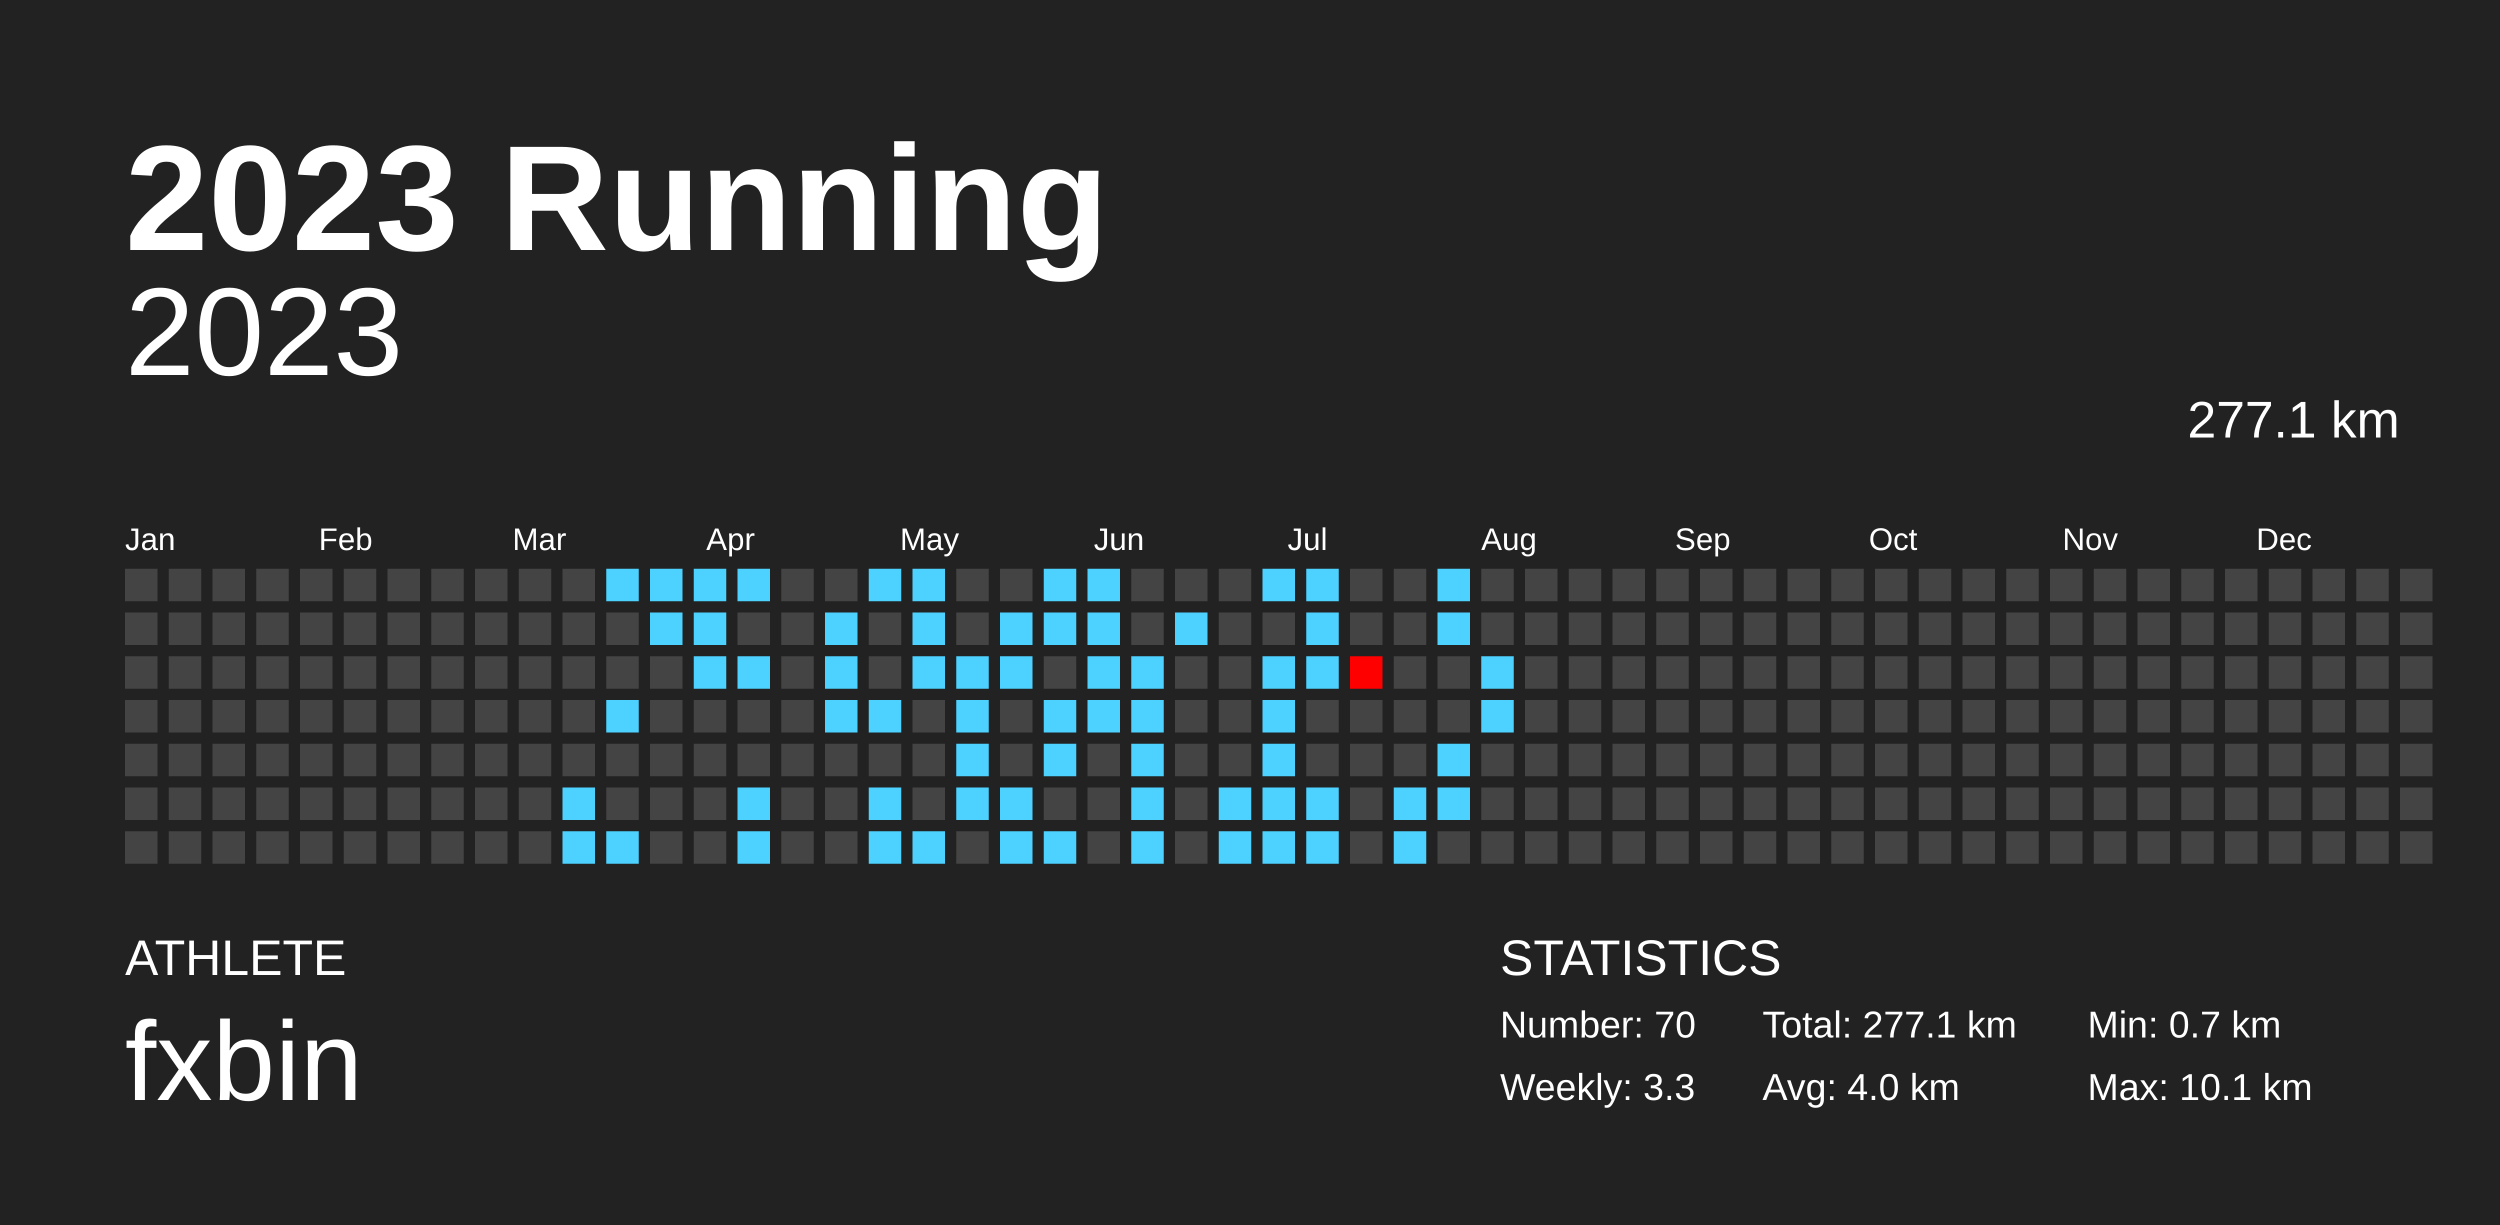
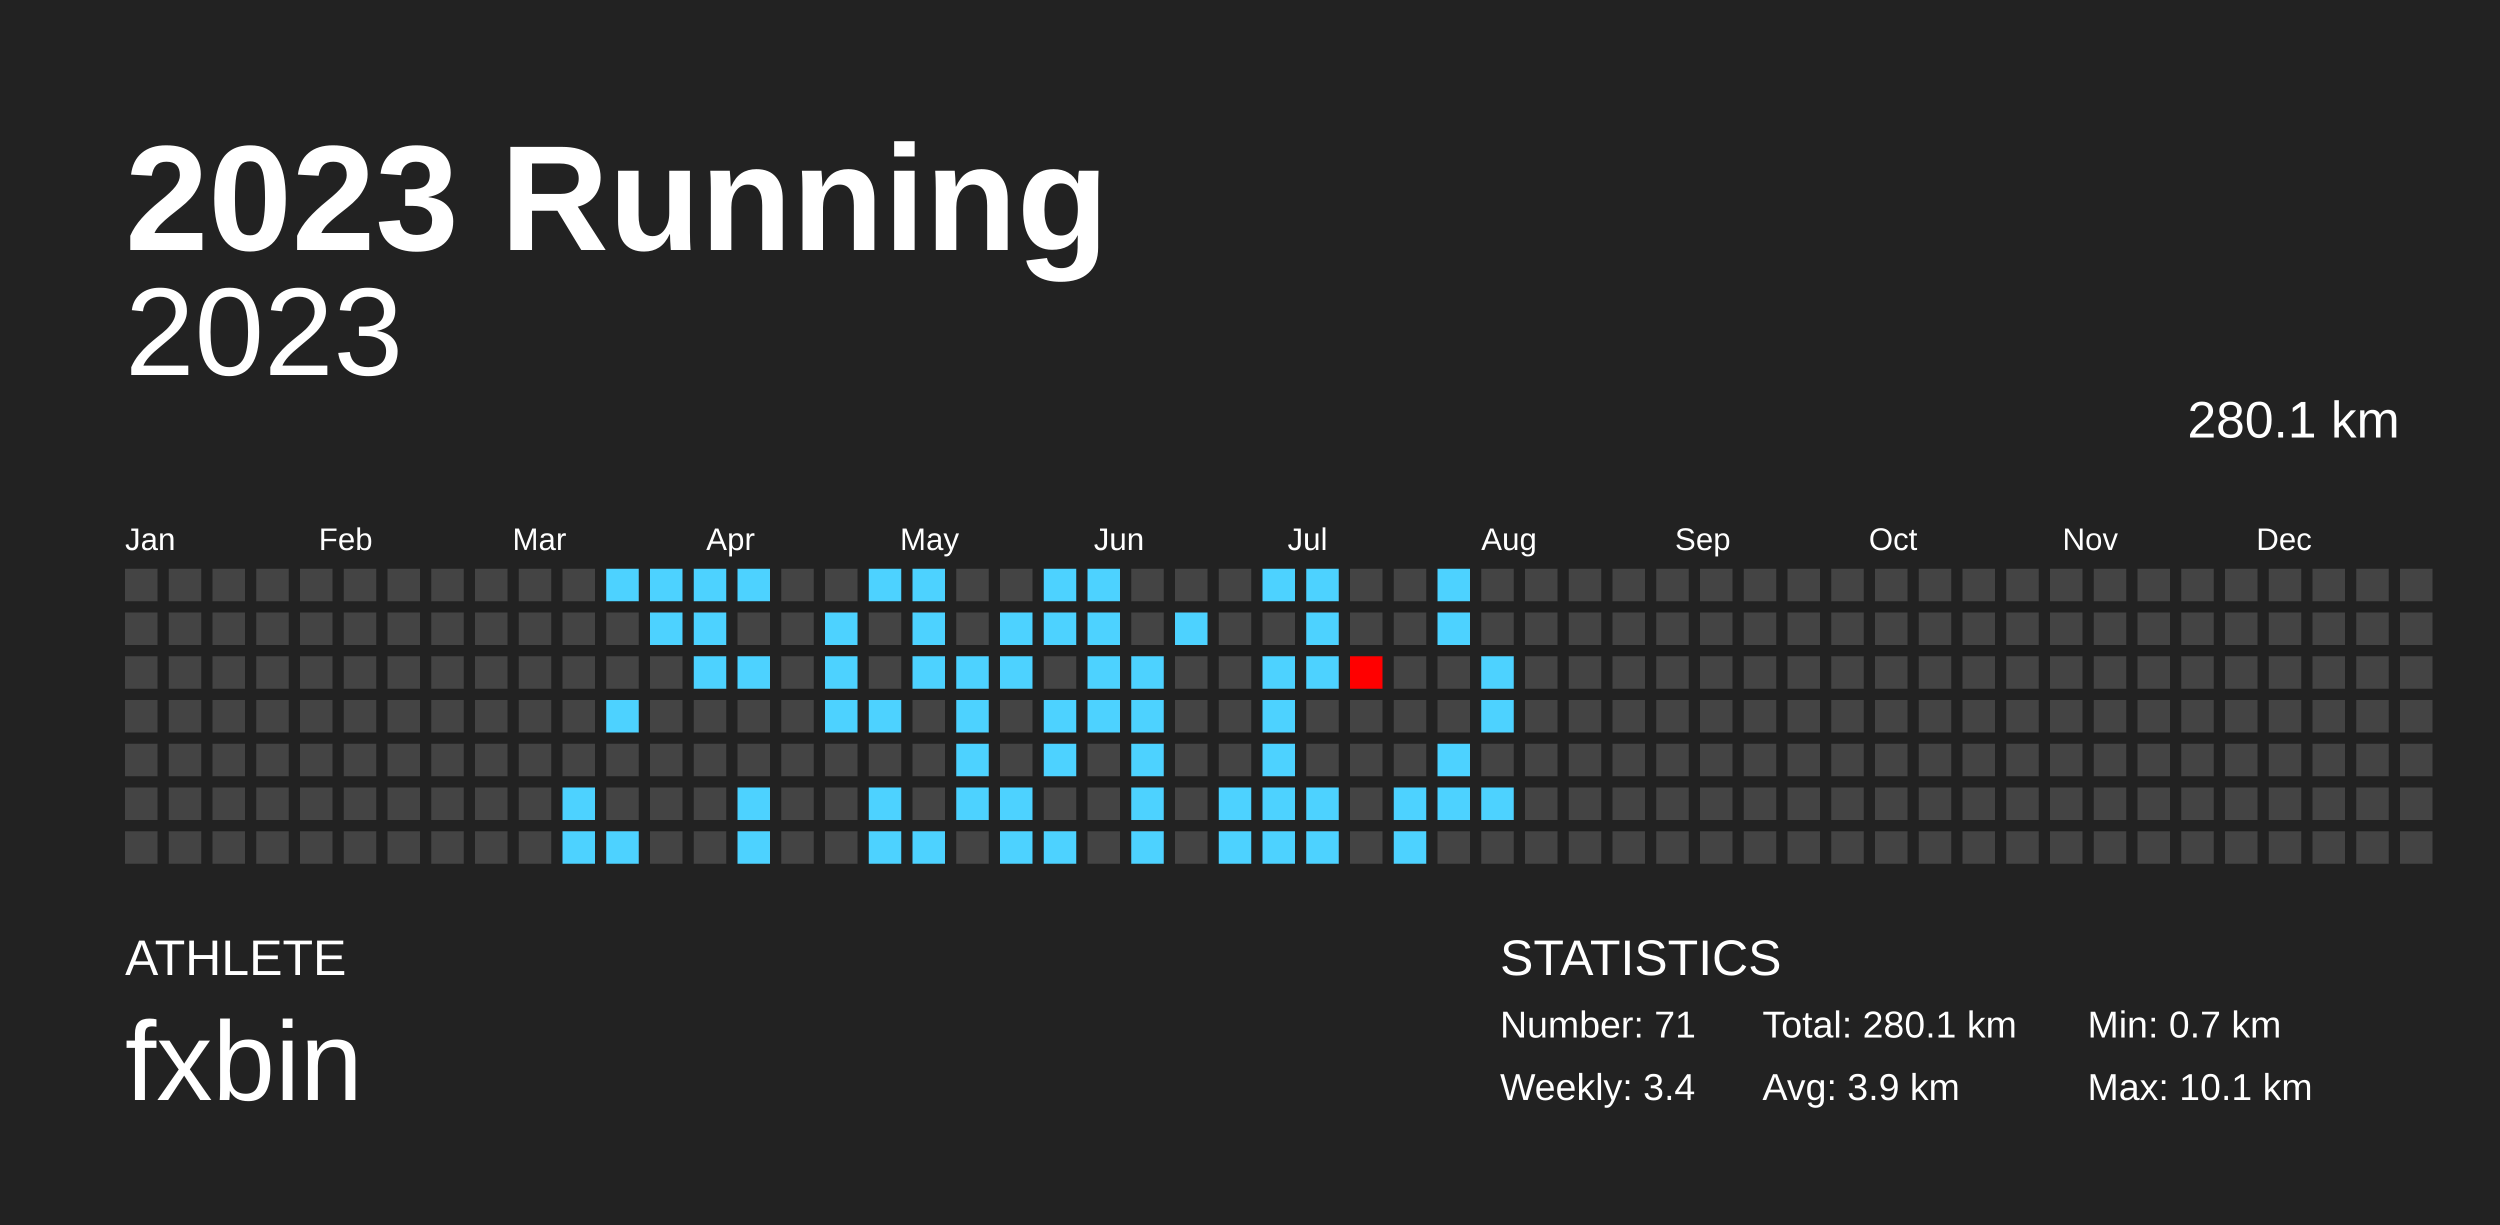
<svg xmlns="http://www.w3.org/2000/svg" baseProfile="full" height="98mm" version="1.1" viewBox="0,0,200,98" width="200mm">
  <defs />
  <rect fill="#222222" height="98" width="200" x="0" y="0" />
  <text fill="#FFFFFF" style="font-size:12px; font-family:Arial; font-weight:bold;" x="10" y="20">2023 Running</text>
  <text fill="#FFFFFF" style="font-size:4px; font-family:Arial" x="10" y="78">ATHLETE</text>
  <text fill="#FFFFFF" style="font-size:9px; font-family:Arial" x="10" y="88">fxbin</text>
  <text fill="#FFFFFF" style="font-size:4px; font-family:Arial" x="120" y="78">STATISTICS</text>
-   <text fill="#FFFFFF" style="font-size:3px; font-family:Arial" x="120" y="83">Number: 70</text>
-   <text fill="#FFFFFF" style="font-size:3px; font-family:Arial" x="120" y="88">Weekly: 3.3</text>
-   <text fill="#FFFFFF" style="font-size:3px; font-family:Arial" x="141" y="83">Total: 277.1 km</text>
-   <text fill="#FFFFFF" style="font-size:3px; font-family:Arial" x="141" y="88">Avg: 4.0 km</text>
+   <text fill="#FFFFFF" style="font-size:3px; font-family:Arial" x="120" y="83">Number: 71</text>
+   <text fill="#FFFFFF" style="font-size:3px; font-family:Arial" x="120" y="88">Weekly: 3.4</text>
+   <text fill="#FFFFFF" style="font-size:3px; font-family:Arial" x="141" y="83">Total: 280.1 km</text>
+   <text fill="#FFFFFF" style="font-size:3px; font-family:Arial" x="141" y="88">Avg: 3.9 km</text>
  <text fill="#FFFFFF" style="font-size:3px; font-family:Arial" x="167" y="83">Min: 0.7 km</text>
  <text fill="#FFFFFF" style="font-size:3px; font-family:Arial" x="167" y="88">Max: 10.1 km</text>
  <text alignment-baseline="hanging" fill="#FFFFFF" style="font-size:10.0px; font-family:Arial;" x="10" y="30">2023</text>
-   <text alignment-baseline="hanging" fill="#FFFFFF" style="font-size:4.125px; font-family:Arial;" x="175" y="35">277.1 km</text>
+   <text alignment-baseline="hanging" fill="#FFFFFF" style="font-size:4.125px; font-family:Arial;" x="175" y="35">280.1 km</text>
  <text fill="#FFFFFF" style="font-size:2.5px; font-family:Arial" x="10.0" y="44">Jan</text>
  <text fill="#FFFFFF" style="font-size:2.5px; font-family:Arial" x="25.5" y="44">Feb</text>
  <text fill="#FFFFFF" style="font-size:2.5px; font-family:Arial" x="41.0" y="44">Mar</text>
  <text fill="#FFFFFF" style="font-size:2.5px; font-family:Arial" x="56.5" y="44">Apr</text>
  <text fill="#FFFFFF" style="font-size:2.5px; font-family:Arial" x="72.0" y="44">May</text>
  <text fill="#FFFFFF" style="font-size:2.5px; font-family:Arial" x="87.5" y="44">Jun</text>
  <text fill="#FFFFFF" style="font-size:2.5px; font-family:Arial" x="103.0" y="44">Jul</text>
  <text fill="#FFFFFF" style="font-size:2.5px; font-family:Arial" x="118.5" y="44">Aug</text>
  <text fill="#FFFFFF" style="font-size:2.5px; font-family:Arial" x="134.0" y="44">Sep</text>
  <text fill="#FFFFFF" style="font-size:2.5px; font-family:Arial" x="149.5" y="44">Oct</text>
  <text fill="#FFFFFF" style="font-size:2.5px; font-family:Arial" x="165.0" y="44">Nov</text>
  <text fill="#FFFFFF" style="font-size:2.5px; font-family:Arial" x="180.5" y="44">Dec</text>
  <rect fill="#444444" height="2.6" width="2.6" x="10.0" y="45.5" />
  <rect fill="#444444" height="2.6" width="2.6" x="10.0" y="49.0" />
  <rect fill="#444444" height="2.6" width="2.6" x="10.0" y="52.5" />
  <rect fill="#444444" height="2.6" width="2.6" x="10.0" y="56.0" />
  <rect fill="#444444" height="2.6" width="2.6" x="10.0" y="59.5" />
  <rect fill="#444444" height="2.6" width="2.6" x="10.0" y="63.0" />
  <rect fill="#444444" height="2.6" width="2.6" x="10.0" y="66.5" />
  <rect fill="#444444" height="2.6" width="2.6" x="13.5" y="45.5" />
  <rect fill="#444444" height="2.6" width="2.6" x="13.5" y="49.0" />
  <rect fill="#444444" height="2.6" width="2.6" x="13.5" y="52.5" />
  <rect fill="#444444" height="2.6" width="2.6" x="13.5" y="56.0" />
  <rect fill="#444444" height="2.6" width="2.6" x="13.5" y="59.5" />
  <rect fill="#444444" height="2.6" width="2.6" x="13.5" y="63.0" />
  <rect fill="#444444" height="2.6" width="2.6" x="13.5" y="66.5" />
  <rect fill="#444444" height="2.6" width="2.6" x="17.0" y="45.5" />
  <rect fill="#444444" height="2.6" width="2.6" x="17.0" y="49.0" />
  <rect fill="#444444" height="2.6" width="2.6" x="17.0" y="52.5" />
  <rect fill="#444444" height="2.6" width="2.6" x="17.0" y="56.0" />
  <rect fill="#444444" height="2.6" width="2.6" x="17.0" y="59.5" />
  <rect fill="#444444" height="2.6" width="2.6" x="17.0" y="63.0" />
  <rect fill="#444444" height="2.6" width="2.6" x="17.0" y="66.5" />
  <rect fill="#444444" height="2.6" width="2.6" x="20.5" y="45.5" />
  <rect fill="#444444" height="2.6" width="2.6" x="20.5" y="49.0" />
  <rect fill="#444444" height="2.6" width="2.6" x="20.5" y="52.5" />
  <rect fill="#444444" height="2.6" width="2.6" x="20.5" y="56.0" />
  <rect fill="#444444" height="2.6" width="2.6" x="20.5" y="59.5" />
  <rect fill="#444444" height="2.6" width="2.6" x="20.5" y="63.0" />
  <rect fill="#444444" height="2.6" width="2.6" x="20.5" y="66.5" />
  <rect fill="#444444" height="2.6" width="2.6" x="24.0" y="45.5" />
  <rect fill="#444444" height="2.6" width="2.6" x="24.0" y="49.0" />
  <rect fill="#444444" height="2.6" width="2.6" x="24.0" y="52.5" />
  <rect fill="#444444" height="2.6" width="2.6" x="24.0" y="56.0" />
  <rect fill="#444444" height="2.6" width="2.6" x="24.0" y="59.5" />
  <rect fill="#444444" height="2.6" width="2.6" x="24.0" y="63.0" />
  <rect fill="#444444" height="2.6" width="2.6" x="24.0" y="66.5" />
  <rect fill="#444444" height="2.6" width="2.6" x="27.5" y="45.5" />
  <rect fill="#444444" height="2.6" width="2.6" x="27.5" y="49.0" />
  <rect fill="#444444" height="2.6" width="2.6" x="27.5" y="52.5" />
  <rect fill="#444444" height="2.6" width="2.6" x="27.5" y="56.0" />
  <rect fill="#444444" height="2.6" width="2.6" x="27.5" y="59.5" />
  <rect fill="#444444" height="2.6" width="2.6" x="27.5" y="63.0" />
  <rect fill="#444444" height="2.6" width="2.6" x="27.5" y="66.5" />
  <rect fill="#444444" height="2.6" width="2.6" x="31.0" y="45.5" />
  <rect fill="#444444" height="2.6" width="2.6" x="31.0" y="49.0" />
  <rect fill="#444444" height="2.6" width="2.6" x="31.0" y="52.5" />
  <rect fill="#444444" height="2.6" width="2.6" x="31.0" y="56.0" />
  <rect fill="#444444" height="2.6" width="2.6" x="31.0" y="59.5" />
  <rect fill="#444444" height="2.6" width="2.6" x="31.0" y="63.0" />
  <rect fill="#444444" height="2.6" width="2.6" x="31.0" y="66.5" />
  <rect fill="#444444" height="2.6" width="2.6" x="34.5" y="45.5" />
  <rect fill="#444444" height="2.6" width="2.6" x="34.5" y="49.0" />
  <rect fill="#444444" height="2.6" width="2.6" x="34.5" y="52.5" />
  <rect fill="#444444" height="2.6" width="2.6" x="34.5" y="56.0" />
  <rect fill="#444444" height="2.6" width="2.6" x="34.5" y="59.5" />
  <rect fill="#444444" height="2.6" width="2.6" x="34.5" y="63.0" />
  <rect fill="#444444" height="2.6" width="2.6" x="34.5" y="66.5" />
  <rect fill="#444444" height="2.6" width="2.6" x="38.0" y="45.5" />
  <rect fill="#444444" height="2.6" width="2.6" x="38.0" y="49.0" />
  <rect fill="#444444" height="2.6" width="2.6" x="38.0" y="52.5" />
  <rect fill="#444444" height="2.6" width="2.6" x="38.0" y="56.0" />
  <rect fill="#444444" height="2.6" width="2.6" x="38.0" y="59.5" />
  <rect fill="#444444" height="2.6" width="2.6" x="38.0" y="63.0" />
  <rect fill="#444444" height="2.6" width="2.6" x="38.0" y="66.5" />
  <rect fill="#444444" height="2.6" width="2.6" x="41.5" y="45.5" />
  <rect fill="#444444" height="2.6" width="2.6" x="41.5" y="49.0" />
  <rect fill="#444444" height="2.6" width="2.6" x="41.5" y="52.5" />
  <rect fill="#444444" height="2.6" width="2.6" x="41.5" y="56.0" />
  <rect fill="#444444" height="2.6" width="2.6" x="41.5" y="59.5" />
  <rect fill="#444444" height="2.6" width="2.6" x="41.5" y="63.0" />
  <rect fill="#444444" height="2.6" width="2.6" x="41.5" y="66.5" />
  <rect fill="#444444" height="2.6" width="2.6" x="45.0" y="45.5" />
  <rect fill="#444444" height="2.6" width="2.6" x="45.0" y="49.0" />
  <rect fill="#444444" height="2.6" width="2.6" x="45.0" y="52.5" />
  <rect fill="#444444" height="2.6" width="2.6" x="45.0" y="56.0" />
  <rect fill="#444444" height="2.6" width="2.6" x="45.0" y="59.5" />
  <rect fill="#4dd2ff" height="2.6" width="2.6" x="45.0" y="63.0" />
  <rect fill="#4dd2ff" height="2.6" width="2.6" x="45.0" y="66.5" />
  <rect fill="#4dd2ff" height="2.6" width="2.6" x="48.5" y="45.5" />
  <rect fill="#444444" height="2.6" width="2.6" x="48.5" y="49.0" />
  <rect fill="#444444" height="2.6" width="2.6" x="48.5" y="52.5" />
  <rect fill="#4dd2ff" height="2.6" width="2.6" x="48.5" y="56.0" />
  <rect fill="#444444" height="2.6" width="2.6" x="48.5" y="59.5" />
  <rect fill="#444444" height="2.6" width="2.6" x="48.5" y="63.0" />
  <rect fill="#4dd2ff" height="2.6" width="2.6" x="48.5" y="66.5" />
  <rect fill="#4dd2ff" height="2.6" width="2.6" x="52.0" y="45.5" />
  <rect fill="#4dd2ff" height="2.6" width="2.6" x="52.0" y="49.0" />
  <rect fill="#444444" height="2.6" width="2.6" x="52.0" y="52.5" />
  <rect fill="#444444" height="2.6" width="2.6" x="52.0" y="56.0" />
  <rect fill="#444444" height="2.6" width="2.6" x="52.0" y="59.5" />
  <rect fill="#444444" height="2.6" width="2.6" x="52.0" y="63.0" />
  <rect fill="#444444" height="2.6" width="2.6" x="52.0" y="66.5" />
  <rect fill="#4dd2ff" height="2.6" width="2.6" x="55.5" y="45.5" />
  <rect fill="#4dd2ff" height="2.6" width="2.6" x="55.5" y="49.0" />
  <rect fill="#4dd2ff" height="2.6" width="2.6" x="55.5" y="52.5" />
  <rect fill="#444444" height="2.6" width="2.6" x="55.5" y="56.0" />
  <rect fill="#444444" height="2.6" width="2.6" x="55.5" y="59.5" />
  <rect fill="#444444" height="2.6" width="2.6" x="55.5" y="63.0" />
  <rect fill="#444444" height="2.6" width="2.6" x="55.5" y="66.5" />
  <rect fill="#4dd2ff" height="2.6" width="2.6" x="59.0" y="45.5" />
  <rect fill="#444444" height="2.6" width="2.6" x="59.0" y="49.0" />
  <rect fill="#4dd2ff" height="2.6" width="2.6" x="59.0" y="52.5" />
  <rect fill="#444444" height="2.6" width="2.6" x="59.0" y="56.0" />
  <rect fill="#444444" height="2.6" width="2.6" x="59.0" y="59.5" />
  <rect fill="#4dd2ff" height="2.6" width="2.6" x="59.0" y="63.0" />
  <rect fill="#4dd2ff" height="2.6" width="2.6" x="59.0" y="66.5" />
  <rect fill="#444444" height="2.6" width="2.6" x="62.5" y="45.5" />
  <rect fill="#444444" height="2.6" width="2.6" x="62.5" y="49.0" />
  <rect fill="#444444" height="2.6" width="2.6" x="62.5" y="52.5" />
  <rect fill="#444444" height="2.6" width="2.6" x="62.5" y="56.0" />
  <rect fill="#444444" height="2.6" width="2.6" x="62.5" y="59.5" />
  <rect fill="#444444" height="2.6" width="2.6" x="62.5" y="63.0" />
  <rect fill="#444444" height="2.6" width="2.6" x="62.5" y="66.5" />
  <rect fill="#444444" height="2.6" width="2.6" x="66.0" y="45.5" />
  <rect fill="#4dd2ff" height="2.6" width="2.6" x="66.0" y="49.0" />
  <rect fill="#4dd2ff" height="2.6" width="2.6" x="66.0" y="52.5" />
  <rect fill="#4dd2ff" height="2.6" width="2.6" x="66.0" y="56.0" />
  <rect fill="#444444" height="2.6" width="2.6" x="66.0" y="59.5" />
  <rect fill="#444444" height="2.6" width="2.6" x="66.0" y="63.0" />
  <rect fill="#444444" height="2.6" width="2.6" x="66.0" y="66.5" />
  <rect fill="#4dd2ff" height="2.6" width="2.6" x="69.5" y="45.5" />
  <rect fill="#444444" height="2.6" width="2.6" x="69.5" y="49.0" />
  <rect fill="#444444" height="2.6" width="2.6" x="69.5" y="52.5" />
  <rect fill="#4dd2ff" height="2.6" width="2.6" x="69.5" y="56.0" />
  <rect fill="#444444" height="2.6" width="2.6" x="69.5" y="59.5" />
  <rect fill="#4dd2ff" height="2.6" width="2.6" x="69.5" y="63.0" />
  <rect fill="#4dd2ff" height="2.6" width="2.6" x="69.5" y="66.5" />
  <rect fill="#4dd2ff" height="2.6" width="2.6" x="73.0" y="45.5" />
  <rect fill="#4dd2ff" height="2.6" width="2.6" x="73.0" y="49.0" />
  <rect fill="#4dd2ff" height="2.6" width="2.6" x="73.0" y="52.5" />
  <rect fill="#444444" height="2.6" width="2.6" x="73.0" y="56.0" />
  <rect fill="#444444" height="2.6" width="2.6" x="73.0" y="59.5" />
  <rect fill="#444444" height="2.6" width="2.6" x="73.0" y="63.0" />
  <rect fill="#4dd2ff" height="2.6" width="2.6" x="73.0" y="66.5" />
  <rect fill="#444444" height="2.6" width="2.6" x="76.5" y="45.5" />
  <rect fill="#444444" height="2.6" width="2.6" x="76.5" y="49.0" />
  <rect fill="#4dd2ff" height="2.6" width="2.6" x="76.5" y="52.5" />
  <rect fill="#4dd2ff" height="2.6" width="2.6" x="76.5" y="56.0" />
  <rect fill="#4dd2ff" height="2.6" width="2.6" x="76.5" y="59.5" />
  <rect fill="#4dd2ff" height="2.6" width="2.6" x="76.5" y="63.0" />
  <rect fill="#444444" height="2.6" width="2.6" x="76.5" y="66.5" />
  <rect fill="#444444" height="2.6" width="2.6" x="80.0" y="45.5" />
  <rect fill="#4dd2ff" height="2.6" width="2.6" x="80.0" y="49.0" />
  <rect fill="#4dd2ff" height="2.6" width="2.6" x="80.0" y="52.5" />
  <rect fill="#444444" height="2.6" width="2.6" x="80.0" y="56.0" />
  <rect fill="#444444" height="2.6" width="2.6" x="80.0" y="59.5" />
  <rect fill="#4dd2ff" height="2.6" width="2.6" x="80.0" y="63.0" />
  <rect fill="#4dd2ff" height="2.6" width="2.6" x="80.0" y="66.5" />
  <rect fill="#4dd2ff" height="2.6" width="2.6" x="83.5" y="45.5" />
  <rect fill="#4dd2ff" height="2.6" width="2.6" x="83.5" y="49.0" />
  <rect fill="#444444" height="2.6" width="2.6" x="83.5" y="52.5" />
  <rect fill="#4dd2ff" height="2.6" width="2.6" x="83.5" y="56.0" />
  <rect fill="#4dd2ff" height="2.6" width="2.6" x="83.5" y="59.5" />
  <rect fill="#444444" height="2.6" width="2.6" x="83.5" y="63.0" />
  <rect fill="#4dd2ff" height="2.6" width="2.6" x="83.5" y="66.5" />
  <rect fill="#4dd2ff" height="2.6" width="2.6" x="87.0" y="45.5" />
  <rect fill="#4dd2ff" height="2.6" width="2.6" x="87.0" y="49.0" />
  <rect fill="#4dd2ff" height="2.6" width="2.6" x="87.0" y="52.5" />
  <rect fill="#4dd2ff" height="2.6" width="2.6" x="87.0" y="56.0" />
  <rect fill="#444444" height="2.6" width="2.6" x="87.0" y="59.5" />
  <rect fill="#444444" height="2.6" width="2.6" x="87.0" y="63.0" />
  <rect fill="#444444" height="2.6" width="2.6" x="87.0" y="66.5" />
  <rect fill="#444444" height="2.6" width="2.6" x="90.5" y="45.5" />
  <rect fill="#444444" height="2.6" width="2.6" x="90.5" y="49.0" />
  <rect fill="#4dd2ff" height="2.6" width="2.6" x="90.5" y="52.5" />
  <rect fill="#4dd2ff" height="2.6" width="2.6" x="90.5" y="56.0" />
  <rect fill="#4dd2ff" height="2.6" width="2.6" x="90.5" y="59.5" />
  <rect fill="#4dd2ff" height="2.6" width="2.6" x="90.5" y="63.0" />
  <rect fill="#4dd2ff" height="2.6" width="2.6" x="90.5" y="66.5" />
  <rect fill="#444444" height="2.6" width="2.6" x="94.0" y="45.5" />
  <rect fill="#4dd2ff" height="2.6" width="2.6" x="94.0" y="49.0" />
  <rect fill="#444444" height="2.6" width="2.6" x="94.0" y="52.5" />
  <rect fill="#444444" height="2.6" width="2.6" x="94.0" y="56.0" />
  <rect fill="#444444" height="2.6" width="2.6" x="94.0" y="59.5" />
  <rect fill="#444444" height="2.6" width="2.6" x="94.0" y="63.0" />
  <rect fill="#444444" height="2.6" width="2.6" x="94.0" y="66.5" />
  <rect fill="#444444" height="2.6" width="2.6" x="97.5" y="45.5" />
  <rect fill="#444444" height="2.6" width="2.6" x="97.5" y="49.0" />
  <rect fill="#444444" height="2.6" width="2.6" x="97.5" y="52.5" />
  <rect fill="#444444" height="2.6" width="2.6" x="97.5" y="56.0" />
  <rect fill="#444444" height="2.6" width="2.6" x="97.5" y="59.5" />
  <rect fill="#4dd2ff" height="2.6" width="2.6" x="97.5" y="63.0" />
  <rect fill="#4dd2ff" height="2.6" width="2.6" x="97.5" y="66.5" />
  <rect fill="#4dd2ff" height="2.6" width="2.6" x="101.0" y="45.5" />
  <rect fill="#444444" height="2.6" width="2.6" x="101.0" y="49.0" />
  <rect fill="#4dd2ff" height="2.6" width="2.6" x="101.0" y="52.5" />
  <rect fill="#4dd2ff" height="2.6" width="2.6" x="101.0" y="56.0" />
  <rect fill="#4dd2ff" height="2.6" width="2.6" x="101.0" y="59.5" />
  <rect fill="#4dd2ff" height="2.6" width="2.6" x="101.0" y="63.0" />
  <rect fill="#4dd2ff" height="2.6" width="2.6" x="101.0" y="66.5" />
  <rect fill="#4dd2ff" height="2.6" width="2.6" x="104.5" y="45.5" />
  <rect fill="#4dd2ff" height="2.6" width="2.6" x="104.5" y="49.0" />
  <rect fill="#4dd2ff" height="2.6" width="2.6" x="104.5" y="52.5" />
  <rect fill="#444444" height="2.6" width="2.6" x="104.5" y="56.0" />
  <rect fill="#444444" height="2.6" width="2.6" x="104.5" y="59.5" />
  <rect fill="#4dd2ff" height="2.6" width="2.6" x="104.5" y="63.0" />
  <rect fill="#4dd2ff" height="2.6" width="2.6" x="104.5" y="66.5" />
  <rect fill="#444444" height="2.6" width="2.6" x="108.0" y="45.5" />
  <rect fill="#444444" height="2.6" width="2.6" x="108.0" y="49.0" />
  <rect fill="#ff0000" height="2.6" width="2.6" x="108.0" y="52.5" />
  <rect fill="#444444" height="2.6" width="2.6" x="108.0" y="56.0" />
  <rect fill="#444444" height="2.6" width="2.6" x="108.0" y="59.5" />
  <rect fill="#444444" height="2.6" width="2.6" x="108.0" y="63.0" />
  <rect fill="#444444" height="2.6" width="2.6" x="108.0" y="66.5" />
  <rect fill="#444444" height="2.6" width="2.6" x="111.5" y="45.5" />
  <rect fill="#444444" height="2.6" width="2.6" x="111.5" y="49.0" />
  <rect fill="#444444" height="2.6" width="2.6" x="111.5" y="52.5" />
  <rect fill="#444444" height="2.6" width="2.6" x="111.5" y="56.0" />
  <rect fill="#444444" height="2.6" width="2.6" x="111.5" y="59.5" />
  <rect fill="#4dd2ff" height="2.6" width="2.6" x="111.5" y="63.0" />
  <rect fill="#4dd2ff" height="2.6" width="2.6" x="111.5" y="66.5" />
  <rect fill="#4dd2ff" height="2.6" width="2.6" x="115.0" y="45.5" />
  <rect fill="#4dd2ff" height="2.6" width="2.6" x="115.0" y="49.0" />
  <rect fill="#444444" height="2.6" width="2.6" x="115.0" y="52.5" />
  <rect fill="#444444" height="2.6" width="2.6" x="115.0" y="56.0" />
  <rect fill="#4dd2ff" height="2.6" width="2.6" x="115.0" y="59.5" />
  <rect fill="#4dd2ff" height="2.6" width="2.6" x="115.0" y="63.0" />
  <rect fill="#444444" height="2.6" width="2.6" x="115.0" y="66.5" />
  <rect fill="#444444" height="2.6" width="2.6" x="118.5" y="45.5" />
  <rect fill="#444444" height="2.6" width="2.6" x="118.5" y="49.0" />
  <rect fill="#4dd2ff" height="2.6" width="2.6" x="118.5" y="52.5" />
  <rect fill="#4dd2ff" height="2.6" width="2.6" x="118.5" y="56.0" />
  <rect fill="#444444" height="2.6" width="2.6" x="118.5" y="59.5" />
-   <rect fill="#444444" height="2.6" width="2.6" x="118.5" y="63.0" />
+   <rect fill="#4dd2ff" height="2.6" width="2.6" x="118.5" y="63.0" />
  <rect fill="#444444" height="2.6" width="2.6" x="118.5" y="66.5" />
  <rect fill="#444444" height="2.6" width="2.6" x="122.0" y="45.5" />
  <rect fill="#444444" height="2.6" width="2.6" x="122.0" y="49.0" />
  <rect fill="#444444" height="2.6" width="2.6" x="122.0" y="52.5" />
  <rect fill="#444444" height="2.6" width="2.6" x="122.0" y="56.0" />
  <rect fill="#444444" height="2.6" width="2.6" x="122.0" y="59.5" />
  <rect fill="#444444" height="2.6" width="2.6" x="122.0" y="63.0" />
  <rect fill="#444444" height="2.6" width="2.6" x="122.0" y="66.5" />
  <rect fill="#444444" height="2.6" width="2.6" x="125.5" y="45.5" />
  <rect fill="#444444" height="2.6" width="2.6" x="125.5" y="49.0" />
  <rect fill="#444444" height="2.6" width="2.6" x="125.5" y="52.5" />
  <rect fill="#444444" height="2.6" width="2.6" x="125.5" y="56.0" />
  <rect fill="#444444" height="2.6" width="2.6" x="125.5" y="59.5" />
  <rect fill="#444444" height="2.6" width="2.6" x="125.5" y="63.0" />
  <rect fill="#444444" height="2.6" width="2.6" x="125.5" y="66.5" />
  <rect fill="#444444" height="2.6" width="2.6" x="129.0" y="45.5" />
  <rect fill="#444444" height="2.6" width="2.6" x="129.0" y="49.0" />
  <rect fill="#444444" height="2.6" width="2.6" x="129.0" y="52.5" />
  <rect fill="#444444" height="2.6" width="2.6" x="129.0" y="56.0" />
  <rect fill="#444444" height="2.6" width="2.6" x="129.0" y="59.5" />
  <rect fill="#444444" height="2.6" width="2.6" x="129.0" y="63.0" />
  <rect fill="#444444" height="2.6" width="2.6" x="129.0" y="66.5" />
  <rect fill="#444444" height="2.6" width="2.6" x="132.5" y="45.5" />
  <rect fill="#444444" height="2.6" width="2.6" x="132.5" y="49.0" />
  <rect fill="#444444" height="2.6" width="2.6" x="132.5" y="52.5" />
  <rect fill="#444444" height="2.6" width="2.6" x="132.5" y="56.0" />
  <rect fill="#444444" height="2.6" width="2.6" x="132.5" y="59.5" />
  <rect fill="#444444" height="2.6" width="2.6" x="132.5" y="63.0" />
  <rect fill="#444444" height="2.6" width="2.6" x="132.5" y="66.5" />
  <rect fill="#444444" height="2.6" width="2.6" x="136.0" y="45.5" />
  <rect fill="#444444" height="2.6" width="2.6" x="136.0" y="49.0" />
  <rect fill="#444444" height="2.6" width="2.6" x="136.0" y="52.5" />
  <rect fill="#444444" height="2.6" width="2.6" x="136.0" y="56.0" />
  <rect fill="#444444" height="2.6" width="2.6" x="136.0" y="59.5" />
  <rect fill="#444444" height="2.6" width="2.6" x="136.0" y="63.0" />
  <rect fill="#444444" height="2.6" width="2.6" x="136.0" y="66.5" />
  <rect fill="#444444" height="2.6" width="2.6" x="139.5" y="45.5" />
  <rect fill="#444444" height="2.6" width="2.6" x="139.5" y="49.0" />
  <rect fill="#444444" height="2.6" width="2.6" x="139.5" y="52.5" />
  <rect fill="#444444" height="2.6" width="2.6" x="139.5" y="56.0" />
  <rect fill="#444444" height="2.6" width="2.6" x="139.5" y="59.5" />
  <rect fill="#444444" height="2.6" width="2.6" x="139.5" y="63.0" />
  <rect fill="#444444" height="2.6" width="2.6" x="139.5" y="66.5" />
  <rect fill="#444444" height="2.6" width="2.6" x="143.0" y="45.5" />
  <rect fill="#444444" height="2.6" width="2.6" x="143.0" y="49.0" />
  <rect fill="#444444" height="2.6" width="2.6" x="143.0" y="52.5" />
  <rect fill="#444444" height="2.6" width="2.6" x="143.0" y="56.0" />
  <rect fill="#444444" height="2.6" width="2.6" x="143.0" y="59.5" />
  <rect fill="#444444" height="2.6" width="2.6" x="143.0" y="63.0" />
  <rect fill="#444444" height="2.6" width="2.6" x="143.0" y="66.5" />
  <rect fill="#444444" height="2.6" width="2.6" x="146.5" y="45.5" />
  <rect fill="#444444" height="2.6" width="2.6" x="146.5" y="49.0" />
  <rect fill="#444444" height="2.6" width="2.6" x="146.5" y="52.5" />
  <rect fill="#444444" height="2.6" width="2.6" x="146.5" y="56.0" />
  <rect fill="#444444" height="2.6" width="2.6" x="146.5" y="59.5" />
  <rect fill="#444444" height="2.6" width="2.6" x="146.5" y="63.0" />
  <rect fill="#444444" height="2.6" width="2.6" x="146.5" y="66.5" />
  <rect fill="#444444" height="2.6" width="2.6" x="150.0" y="45.5" />
  <rect fill="#444444" height="2.6" width="2.6" x="150.0" y="49.0" />
  <rect fill="#444444" height="2.6" width="2.6" x="150.0" y="52.5" />
  <rect fill="#444444" height="2.6" width="2.6" x="150.0" y="56.0" />
  <rect fill="#444444" height="2.6" width="2.6" x="150.0" y="59.5" />
  <rect fill="#444444" height="2.6" width="2.6" x="150.0" y="63.0" />
  <rect fill="#444444" height="2.6" width="2.6" x="150.0" y="66.5" />
  <rect fill="#444444" height="2.6" width="2.6" x="153.5" y="45.5" />
  <rect fill="#444444" height="2.6" width="2.6" x="153.5" y="49.0" />
  <rect fill="#444444" height="2.6" width="2.6" x="153.5" y="52.5" />
  <rect fill="#444444" height="2.6" width="2.6" x="153.5" y="56.0" />
  <rect fill="#444444" height="2.6" width="2.6" x="153.5" y="59.5" />
  <rect fill="#444444" height="2.6" width="2.6" x="153.5" y="63.0" />
  <rect fill="#444444" height="2.6" width="2.6" x="153.5" y="66.5" />
  <rect fill="#444444" height="2.6" width="2.6" x="157.0" y="45.5" />
  <rect fill="#444444" height="2.6" width="2.6" x="157.0" y="49.0" />
  <rect fill="#444444" height="2.6" width="2.6" x="157.0" y="52.5" />
  <rect fill="#444444" height="2.6" width="2.6" x="157.0" y="56.0" />
  <rect fill="#444444" height="2.6" width="2.6" x="157.0" y="59.5" />
  <rect fill="#444444" height="2.6" width="2.6" x="157.0" y="63.0" />
  <rect fill="#444444" height="2.6" width="2.6" x="157.0" y="66.5" />
  <rect fill="#444444" height="2.6" width="2.6" x="160.5" y="45.5" />
  <rect fill="#444444" height="2.6" width="2.6" x="160.5" y="49.0" />
  <rect fill="#444444" height="2.6" width="2.6" x="160.5" y="52.5" />
  <rect fill="#444444" height="2.6" width="2.6" x="160.5" y="56.0" />
  <rect fill="#444444" height="2.6" width="2.6" x="160.5" y="59.5" />
  <rect fill="#444444" height="2.6" width="2.6" x="160.5" y="63.0" />
  <rect fill="#444444" height="2.6" width="2.6" x="160.5" y="66.5" />
  <rect fill="#444444" height="2.6" width="2.6" x="164.0" y="45.5" />
  <rect fill="#444444" height="2.6" width="2.6" x="164.0" y="49.0" />
  <rect fill="#444444" height="2.6" width="2.6" x="164.0" y="52.5" />
  <rect fill="#444444" height="2.6" width="2.6" x="164.0" y="56.0" />
  <rect fill="#444444" height="2.6" width="2.6" x="164.0" y="59.5" />
  <rect fill="#444444" height="2.6" width="2.6" x="164.0" y="63.0" />
  <rect fill="#444444" height="2.6" width="2.6" x="164.0" y="66.5" />
  <rect fill="#444444" height="2.6" width="2.6" x="167.5" y="45.5" />
  <rect fill="#444444" height="2.6" width="2.6" x="167.5" y="49.0" />
  <rect fill="#444444" height="2.6" width="2.6" x="167.5" y="52.5" />
  <rect fill="#444444" height="2.6" width="2.6" x="167.5" y="56.0" />
  <rect fill="#444444" height="2.6" width="2.6" x="167.5" y="59.5" />
  <rect fill="#444444" height="2.6" width="2.6" x="167.5" y="63.0" />
  <rect fill="#444444" height="2.6" width="2.6" x="167.5" y="66.5" />
  <rect fill="#444444" height="2.6" width="2.6" x="171.0" y="45.5" />
  <rect fill="#444444" height="2.6" width="2.6" x="171.0" y="49.0" />
  <rect fill="#444444" height="2.6" width="2.6" x="171.0" y="52.5" />
  <rect fill="#444444" height="2.6" width="2.6" x="171.0" y="56.0" />
  <rect fill="#444444" height="2.6" width="2.6" x="171.0" y="59.5" />
  <rect fill="#444444" height="2.6" width="2.6" x="171.0" y="63.0" />
  <rect fill="#444444" height="2.6" width="2.6" x="171.0" y="66.5" />
  <rect fill="#444444" height="2.6" width="2.6" x="174.5" y="45.5" />
  <rect fill="#444444" height="2.6" width="2.6" x="174.5" y="49.0" />
  <rect fill="#444444" height="2.6" width="2.6" x="174.5" y="52.5" />
  <rect fill="#444444" height="2.6" width="2.6" x="174.5" y="56.0" />
  <rect fill="#444444" height="2.6" width="2.6" x="174.5" y="59.5" />
  <rect fill="#444444" height="2.6" width="2.6" x="174.5" y="63.0" />
  <rect fill="#444444" height="2.6" width="2.6" x="174.5" y="66.5" />
  <rect fill="#444444" height="2.6" width="2.6" x="178.0" y="45.5" />
  <rect fill="#444444" height="2.6" width="2.6" x="178.0" y="49.0" />
  <rect fill="#444444" height="2.6" width="2.6" x="178.0" y="52.5" />
  <rect fill="#444444" height="2.6" width="2.6" x="178.0" y="56.0" />
  <rect fill="#444444" height="2.6" width="2.6" x="178.0" y="59.5" />
  <rect fill="#444444" height="2.6" width="2.6" x="178.0" y="63.0" />
  <rect fill="#444444" height="2.6" width="2.6" x="178.0" y="66.5" />
  <rect fill="#444444" height="2.6" width="2.6" x="181.5" y="45.5" />
  <rect fill="#444444" height="2.6" width="2.6" x="181.5" y="49.0" />
  <rect fill="#444444" height="2.6" width="2.6" x="181.5" y="52.5" />
  <rect fill="#444444" height="2.6" width="2.6" x="181.5" y="56.0" />
  <rect fill="#444444" height="2.6" width="2.6" x="181.5" y="59.5" />
  <rect fill="#444444" height="2.6" width="2.6" x="181.5" y="63.0" />
  <rect fill="#444444" height="2.6" width="2.6" x="181.5" y="66.5" />
  <rect fill="#444444" height="2.6" width="2.6" x="185.0" y="45.5" />
  <rect fill="#444444" height="2.6" width="2.6" x="185.0" y="49.0" />
  <rect fill="#444444" height="2.6" width="2.6" x="185.0" y="52.5" />
  <rect fill="#444444" height="2.6" width="2.6" x="185.0" y="56.0" />
  <rect fill="#444444" height="2.6" width="2.6" x="185.0" y="59.5" />
  <rect fill="#444444" height="2.6" width="2.6" x="185.0" y="63.0" />
  <rect fill="#444444" height="2.6" width="2.6" x="185.0" y="66.5" />
  <rect fill="#444444" height="2.6" width="2.6" x="188.5" y="45.5" />
  <rect fill="#444444" height="2.6" width="2.6" x="188.5" y="49.0" />
  <rect fill="#444444" height="2.6" width="2.6" x="188.5" y="52.5" />
  <rect fill="#444444" height="2.6" width="2.6" x="188.5" y="56.0" />
  <rect fill="#444444" height="2.6" width="2.6" x="188.5" y="59.5" />
  <rect fill="#444444" height="2.6" width="2.6" x="188.5" y="63.0" />
  <rect fill="#444444" height="2.6" width="2.6" x="188.5" y="66.5" />
  <rect fill="#444444" height="2.6" width="2.6" x="192.0" y="45.5" />
  <rect fill="#444444" height="2.6" width="2.6" x="192.0" y="49.0" />
  <rect fill="#444444" height="2.6" width="2.6" x="192.0" y="52.5" />
  <rect fill="#444444" height="2.6" width="2.6" x="192.0" y="56.0" />
  <rect fill="#444444" height="2.6" width="2.6" x="192.0" y="59.5" />
  <rect fill="#444444" height="2.6" width="2.6" x="192.0" y="63.0" />
  <rect fill="#444444" height="2.6" width="2.6" x="192.0" y="66.5" />
</svg>
